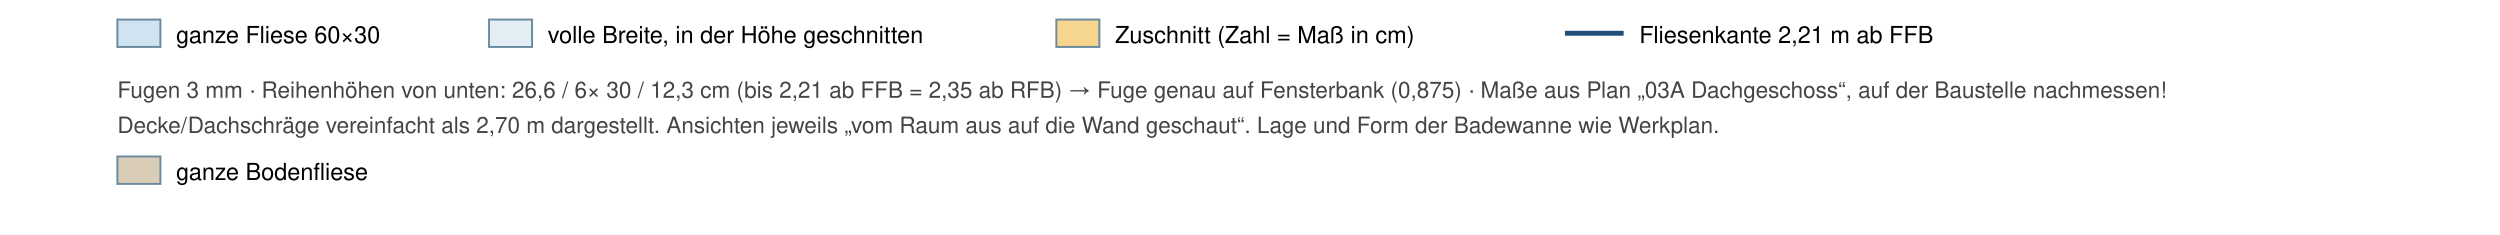
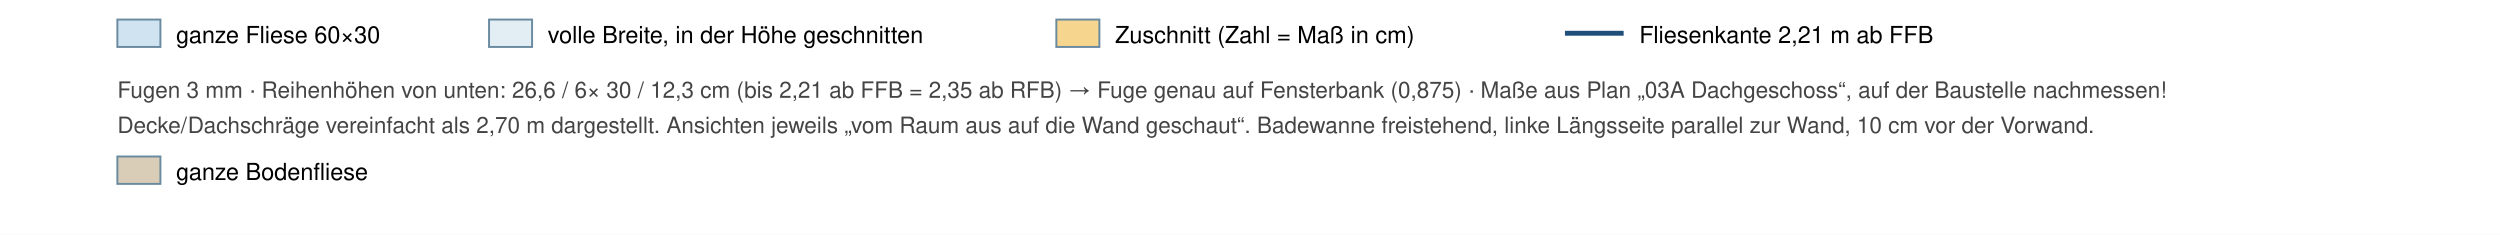
<svg xmlns="http://www.w3.org/2000/svg" width="1278" height="120" viewBox="0 0 1278 120" font-family="Helvetica, Arial, sans-serif">
  <defs>
    <marker id="arr" markerWidth="8" markerHeight="8" refX="6" refY="4" orient="auto">
      <path d="M0,0 L8,4 L0,8 Z" fill="#1a7f8e" />
    </marker>
    <marker id="arrw" markerWidth="8" markerHeight="8" refX="6" refY="4" orient="auto">
      <path d="M0,0 L8,4 L0,8 Z" fill="#fff" />
    </marker>
  </defs>
  <rect width="100%" height="100%" fill="white" />
  <g transform="translate(60,10)">
    <rect x="0" y="0" width="22" height="14" fill="#cfe3f0" stroke="#6a8aa0" />
    <text x="30" y="12" font-size="12">ganze Fliese 60×30</text>
    <rect x="190" y="0" width="22" height="14" fill="#e2edf4" stroke="#6a8aa0" />
    <text x="220" y="12" font-size="12">volle Breite, in der Höhe geschnitten</text>
    <rect x="480" y="0" width="22" height="14" fill="#f6d58e" stroke="#6a8aa0" />
    <text x="510" y="12" font-size="12">Zuschnitt (Zahl = Maß in cm)</text>
    <rect x="0" y="70" width="22" height="14" fill="#d9cdb8" stroke="#6a8aa0" />
    <text x="30" y="82" font-size="12">ganze Bodenfliese</text>
    <line x1="740" y1="7" x2="770" y2="7" stroke="#1f4e79" stroke-width="2.5" />
    <text x="778" y="12" font-size="12">Fliesenkante 2,21 m ab FFB</text>
    <text x="0" y="40" font-size="11.5" fill="#444">Fugen 3 mm · Reihenhöhen von unten: 26,6 / 6× 30 / 12,3 cm (bis 2,21 ab FFB = 2,35 ab RFB) → Fuge genau auf Fensterbank (0,875) · Maße aus Plan „03A Dachgeschoss“, auf der Baustelle nachmessen!</text>
-     <text x="0" y="58" font-size="11.5" fill="#444">Decke/Dachschräge vereinfacht als 2,70 m dargestellt. Ansichten jeweils „vom Raum aus auf die Wand geschaut“. Lage und Form der Badewanne wie Werkplan.</text>
+     <text x="0" y="58" font-size="11.5" fill="#444">Decke/Dachschräge vereinfacht als 2,70 m dargestellt. Ansichten jeweils „vom Raum aus auf die Wand geschaut“. Badewanne freistehend, linke Längsseite parallel zur Wand, 10 cm vor der Vorwand.</text>
  </g>
</svg>
